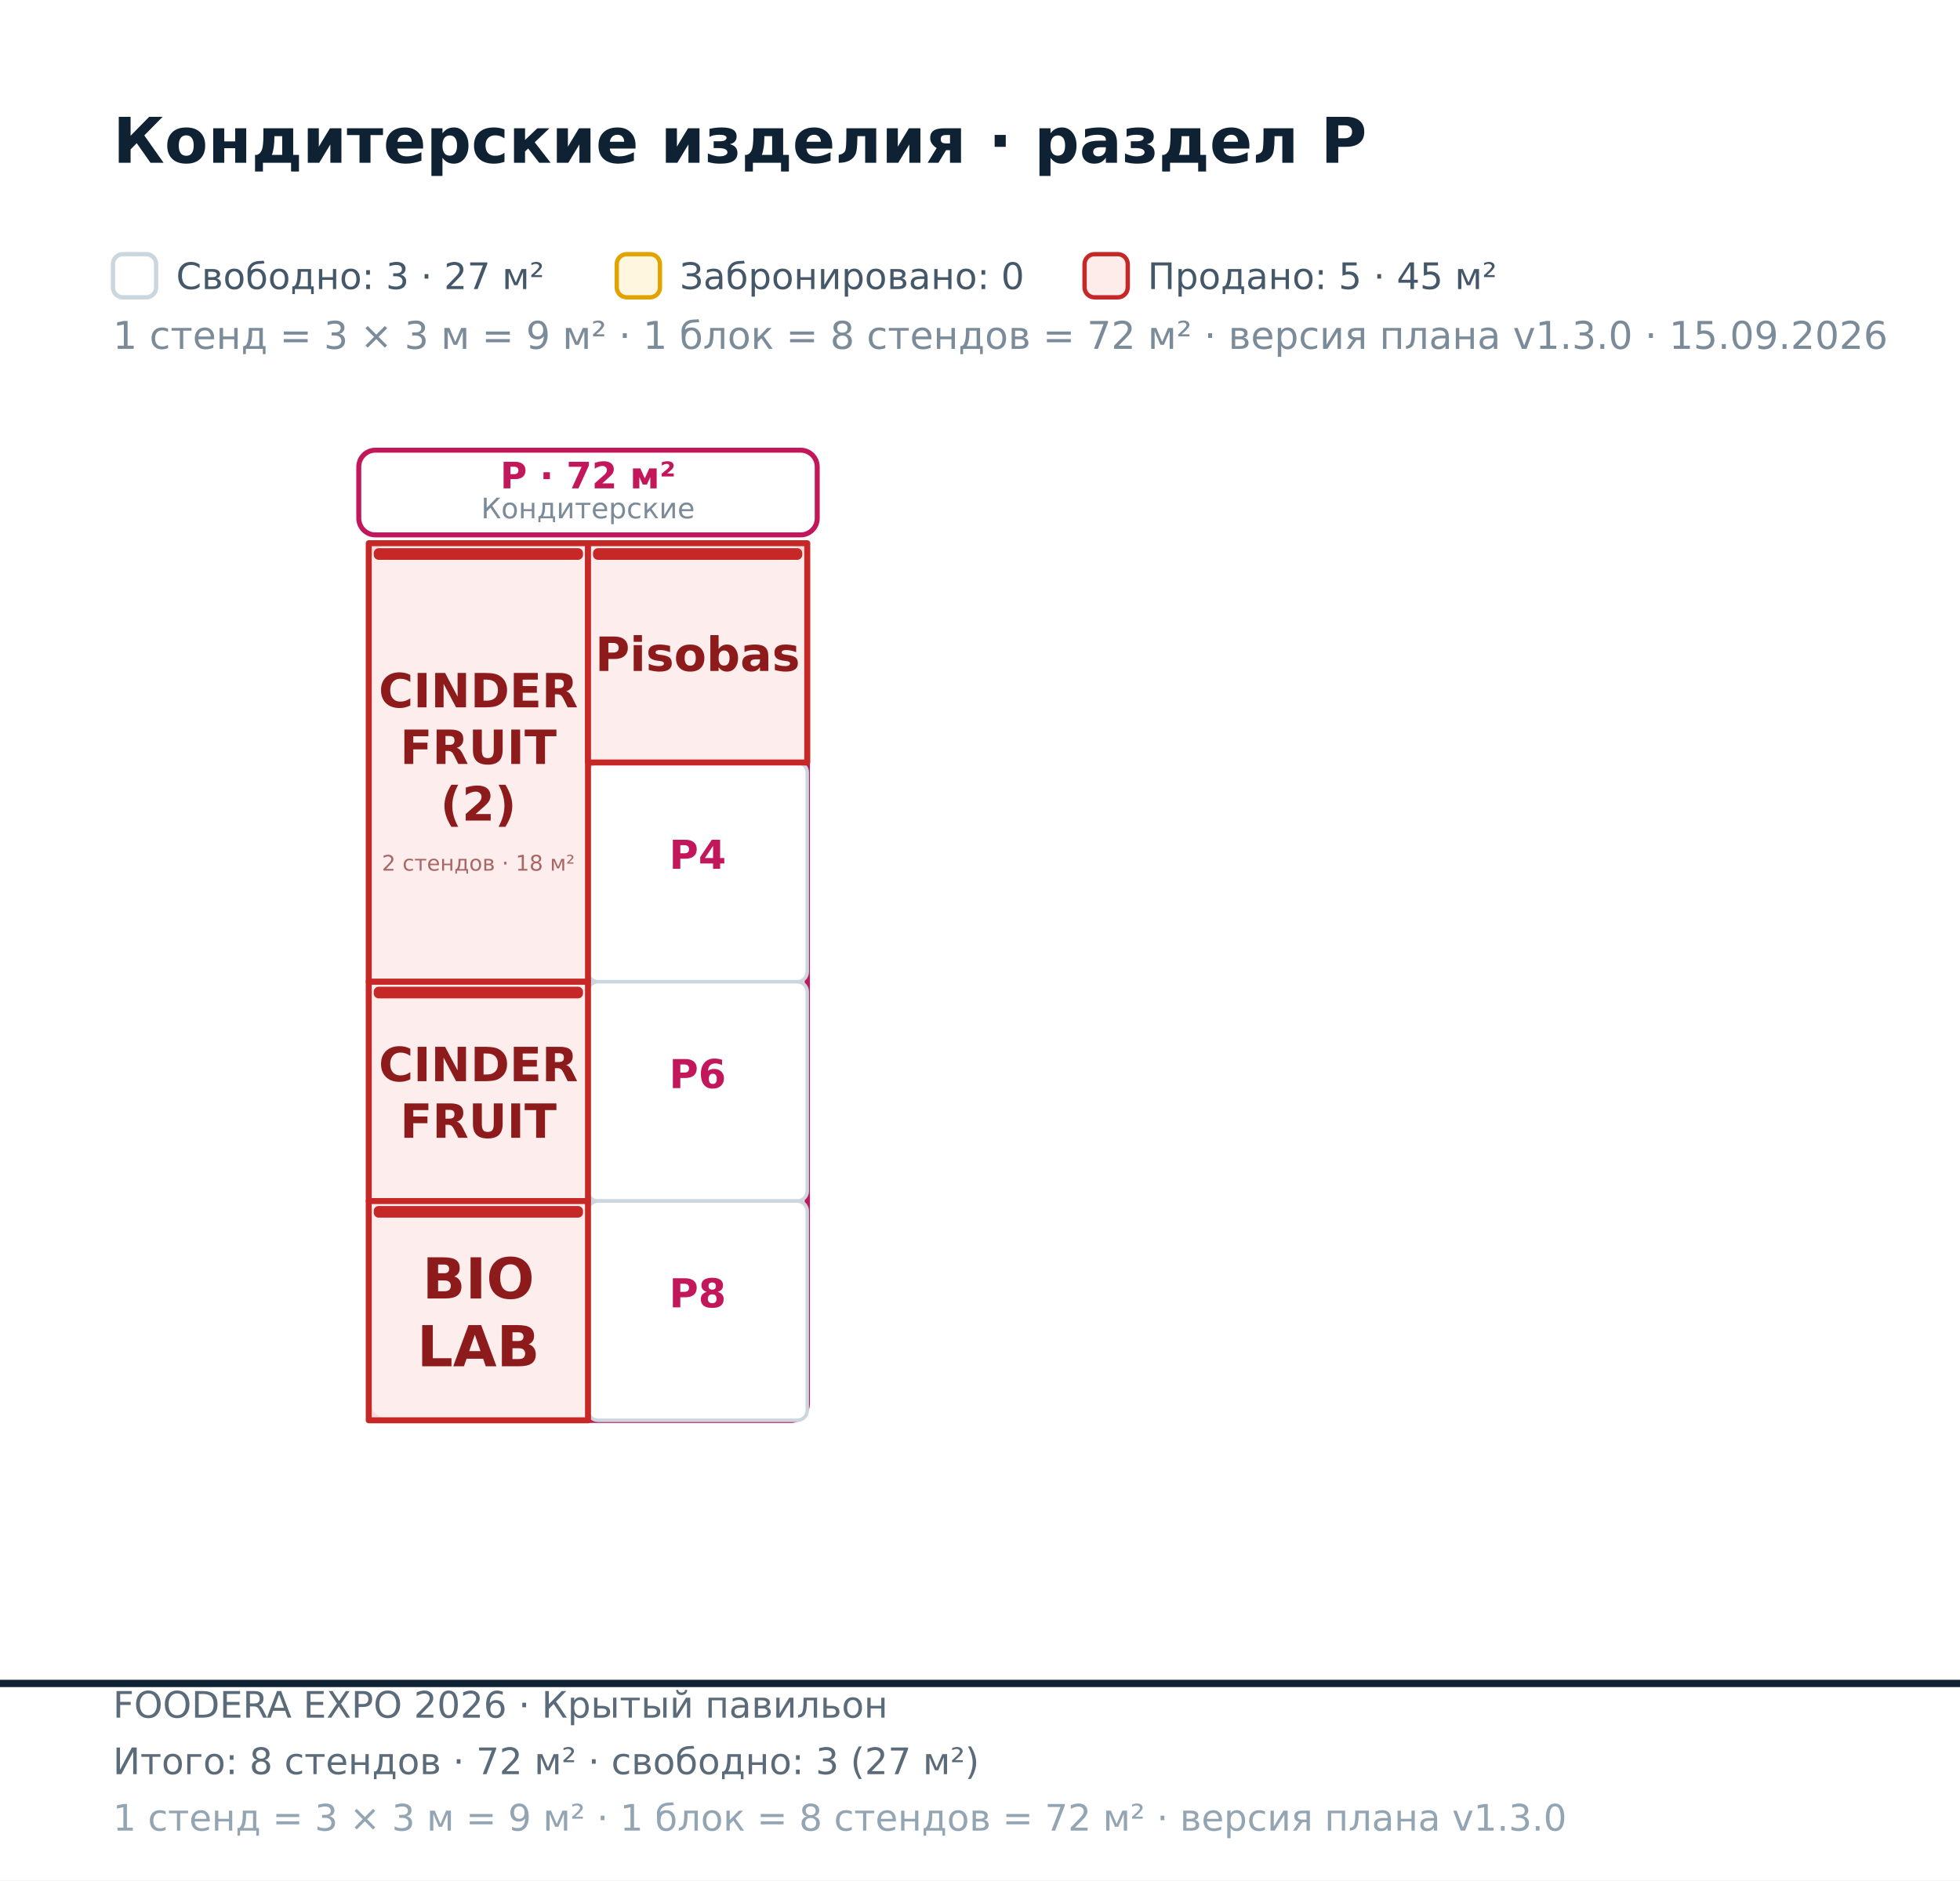
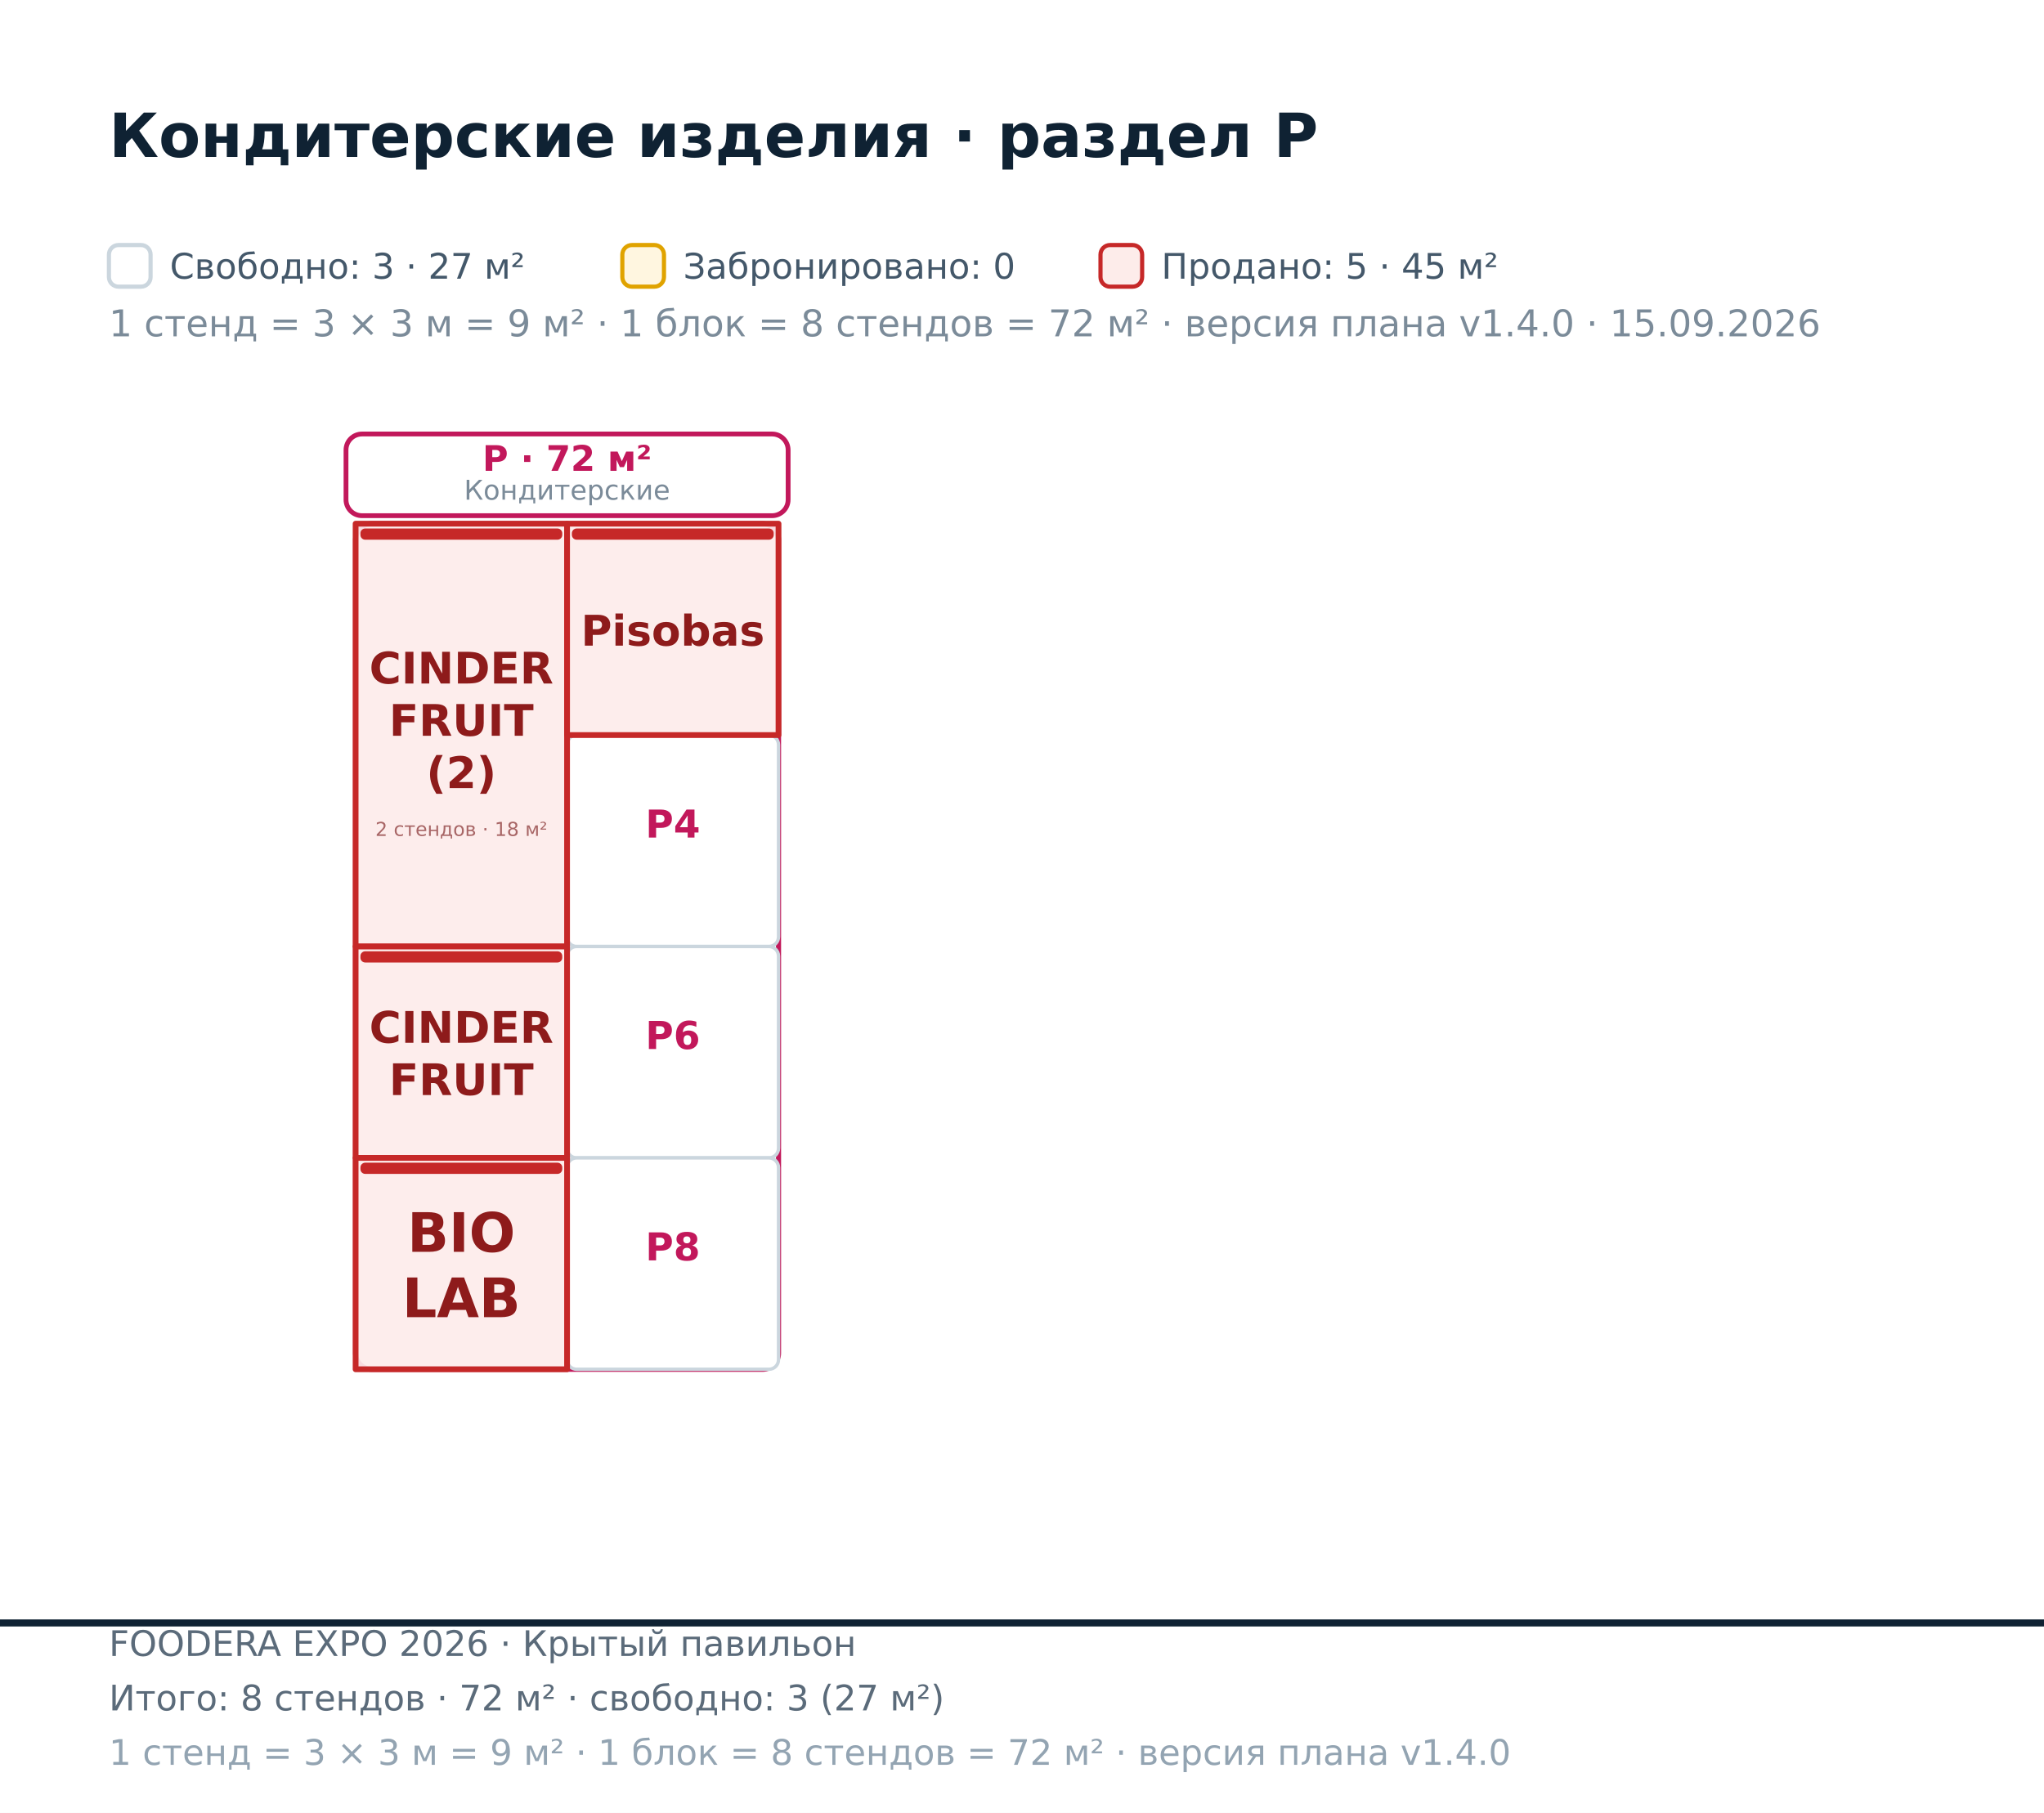
- <svg xmlns="http://www.w3.org/2000/svg" width="590" height="566" viewBox="0 0 590 566" font-family="DejaVu Sans, Helvetica, Arial, sans-serif">
-   <rect x="0.00" y="0.00" width="590.00" height="566.00" fill="#ffffff" />
+ <svg xmlns="http://www.w3.org/2000/svg" width="638" height="566" viewBox="0 0 638 566" font-family="DejaVu Sans, Helvetica, Arial, sans-serif">
+   <rect x="0.00" y="0.00" width="638.00" height="566.00" fill="#ffffff" />
  <polygon points="-681.00,-593.30 1431.00,-593.30 1431.00,506.70 -681.00,506.70" fill="#ffffff" fill-opacity="0.55" stroke="#0f2233" stroke-width="2.2" />
  <rect x="111.00" y="163.50" width="132.00" height="264.00" fill="none" stroke="#C2185B" stroke-width="1.6" rx="5" />
  <rect x="108.00" y="135.50" width="138.00" height="25.50" fill="#ffffff" stroke="#C2185B" stroke-width="1.5" rx="5" />
  <text x="177.00" y="147.00" font-size="11.00" fill="#C2185B" font-weight="bold" text-anchor="middle">P · 72 м²</text>
  <text x="177.00" y="156.00" font-size="8.50" fill="#7b8b99" text-anchor="middle">Кондитерские</text>
  <rect x="177.00" y="229.50" width="66.00" height="66.00" fill="#ffffff" stroke="#cbd6de" stroke-width="1.05" rx="3" />
  <text x="210.00" y="261.50" font-size="12.00" fill="#C2185B" font-weight="bold" text-anchor="middle">P4</text>
  <rect x="177.00" y="295.50" width="66.00" height="66.00" fill="#ffffff" stroke="#cbd6de" stroke-width="1.05" rx="3" />
  <text x="210.00" y="327.50" font-size="12.00" fill="#C2185B" font-weight="bold" text-anchor="middle">P6</text>
  <rect x="177.00" y="361.50" width="66.00" height="66.00" fill="#ffffff" stroke="#cbd6de" stroke-width="1.05" rx="3" />
  <text x="210.00" y="393.50" font-size="12.00" fill="#C2185B" font-weight="bold" text-anchor="middle">P8</text>
  <path d="M111 163.5L177 163.5L177 229.5L177 295.5L111 295.5L111 229.5Z" fill="#fdecea" fill-opacity="0.92" stroke="#c62828" stroke-width="1.8" stroke-linejoin="round" />
  <rect x="112.50" y="165.00" width="63.00" height="3.50" fill="#c62828" rx="1.5" />
-   <text x="144.00" y="212.91" font-size="14.20" fill="#8e1b1b" font-weight="bold" text-anchor="middle">CINDER</text>
-   <text x="144.00" y="229.95" font-size="14.20" fill="#8e1b1b" font-weight="bold" text-anchor="middle">FRUIT</text>
-   <text x="144.00" y="246.99" font-size="14.20" fill="#8e1b1b" font-weight="bold" text-anchor="middle">(2)</text>
-   <text x="144.00" y="262.06" font-size="6.49" fill="#a86666" text-anchor="middle">2 стендов · 18 м²</text>
+   <text x="144.00" y="213.40" font-size="13.60" fill="#8e1b1b" font-weight="bold" text-anchor="middle">CINDER</text>
+   <text x="144.00" y="229.72" font-size="13.60" fill="#8e1b1b" font-weight="bold" text-anchor="middle">FRUIT</text>
+   <text x="144.00" y="246.04" font-size="13.60" fill="#8e1b1b" font-weight="bold" text-anchor="middle">(2)</text>
+   <text x="144.00" y="260.98" font-size="6.00" fill="#a86666" text-anchor="middle">2 стендов · 18 м²</text>
  <path d="M177 163.5L243 163.5L243 229.5L177 229.5Z" fill="#fdecea" fill-opacity="0.92" stroke="#c62828" stroke-width="1.8" stroke-linejoin="round" />
  <rect x="178.50" y="165.00" width="63.00" height="3.50" fill="#c62828" rx="1.5" />
-   <text x="210.00" y="201.95" font-size="14.20" fill="#8e1b1b" font-weight="bold" text-anchor="middle">Pisobas</text>
+   <text x="210.00" y="201.57" font-size="13.20" fill="#8e1b1b" font-weight="bold" text-anchor="middle">Pisobas</text>
  <path d="M111 295.5L177 295.5L177 361.5L111 361.5Z" fill="#fdecea" fill-opacity="0.92" stroke="#c62828" stroke-width="1.8" stroke-linejoin="round" />
  <rect x="112.50" y="297.00" width="63.00" height="3.50" fill="#c62828" rx="1.5" />
-   <text x="144.00" y="325.43" font-size="14.20" fill="#8e1b1b" font-weight="bold" text-anchor="middle">CINDER</text>
-   <text x="144.00" y="342.47" font-size="14.20" fill="#8e1b1b" font-weight="bold" text-anchor="middle">FRUIT</text>
+   <text x="144.00" y="325.56" font-size="13.60" fill="#8e1b1b" font-weight="bold" text-anchor="middle">CINDER</text>
+   <text x="144.00" y="341.88" font-size="13.60" fill="#8e1b1b" font-weight="bold" text-anchor="middle">FRUIT</text>
  <path d="M111 361.5L177 361.5L177 427.5L111 427.5Z" fill="#fdecea" fill-opacity="0.92" stroke="#c62828" stroke-width="1.8" stroke-linejoin="round" />
  <rect x="112.50" y="363.00" width="63.00" height="3.50" fill="#c62828" rx="1.5" />
  <text x="144.00" y="390.83" font-size="17.00" fill="#8e1b1b" font-weight="bold" text-anchor="middle">BIO</text>
  <text x="144.00" y="411.23" font-size="17.00" fill="#8e1b1b" font-weight="bold" text-anchor="middle">LAB</text>
  <text x="34.00" y="49.00" font-size="19.00" fill="#0f2233" font-weight="bold">Кондитерские изделия · раздел P</text>
  <rect x="34.00" y="76.50" width="13.00" height="13.00" fill="#ffffff" stroke="#cbd6de" stroke-width="1.3" rx="3" />
-   <text x="34.00" y="105.00" font-size="11.50" fill="#7b8b99">1 стенд = 3 × 3 м = 9 м² · 1 блок = 8 стендов = 72 м² · версия плана v1.3.0 · 15.09.2026</text>
+   <text x="34.00" y="105.00" font-size="11.50" fill="#7b8b99">1 стенд = 3 × 3 м = 9 м² · 1 блок = 8 стендов = 72 м² · версия плана v1.4.0 · 15.09.2026</text>
  <text x="53.00" y="87.00" font-size="11.00" fill="#44586a">Свободно: 3 · 27 м²</text>
-   <rect x="185.66" y="76.50" width="13.00" height="13.00" fill="#fff6e0" stroke="#e0a300" stroke-width="1.3" rx="3" />
-   <text x="204.66" y="87.00" font-size="11.00" fill="#44586a">Забронировано: 0</text>
-   <rect x="326.47" y="76.50" width="13.00" height="13.00" fill="#fdecea" stroke="#c62828" stroke-width="1.3" rx="3" />
-   <text x="345.47" y="87.00" font-size="11.00" fill="#44586a">Продано: 5 · 45 м²</text>
+   <rect x="194.25" y="76.50" width="13.00" height="13.00" fill="#fff6e0" stroke="#e0a300" stroke-width="1.3" rx="3" />
+   <text x="213.25" y="87.00" font-size="11.00" fill="#44586a">Забронировано: 0</text>
+   <rect x="343.50" y="76.50" width="13.00" height="13.00" fill="#fdecea" stroke="#c62828" stroke-width="1.3" rx="3" />
+   <text x="362.50" y="87.00" font-size="11.00" fill="#44586a">Продано: 5 · 45 м²</text>
  <text x="34.00" y="517.00" font-size="11.00" fill="#5b6b7a">FOODERA EXPO 2026 · Крытый павильон</text>
  <text x="34.00" y="534.00" font-size="11.00" fill="#5b6b7a">Итого: 8 стендов · 72 м² · свободно: 3 (27 м²)</text>
-   <text x="34.00" y="551.00" font-size="11.00" fill="#93a4b2">1 стенд = 3 × 3 м = 9 м² · 1 блок = 8 стендов = 72 м² · версия плана v1.3.0</text>
+   <text x="34.00" y="551.00" font-size="11.00" fill="#93a4b2">1 стенд = 3 × 3 м = 9 м² · 1 блок = 8 стендов = 72 м² · версия плана v1.4.0</text>
</svg>
